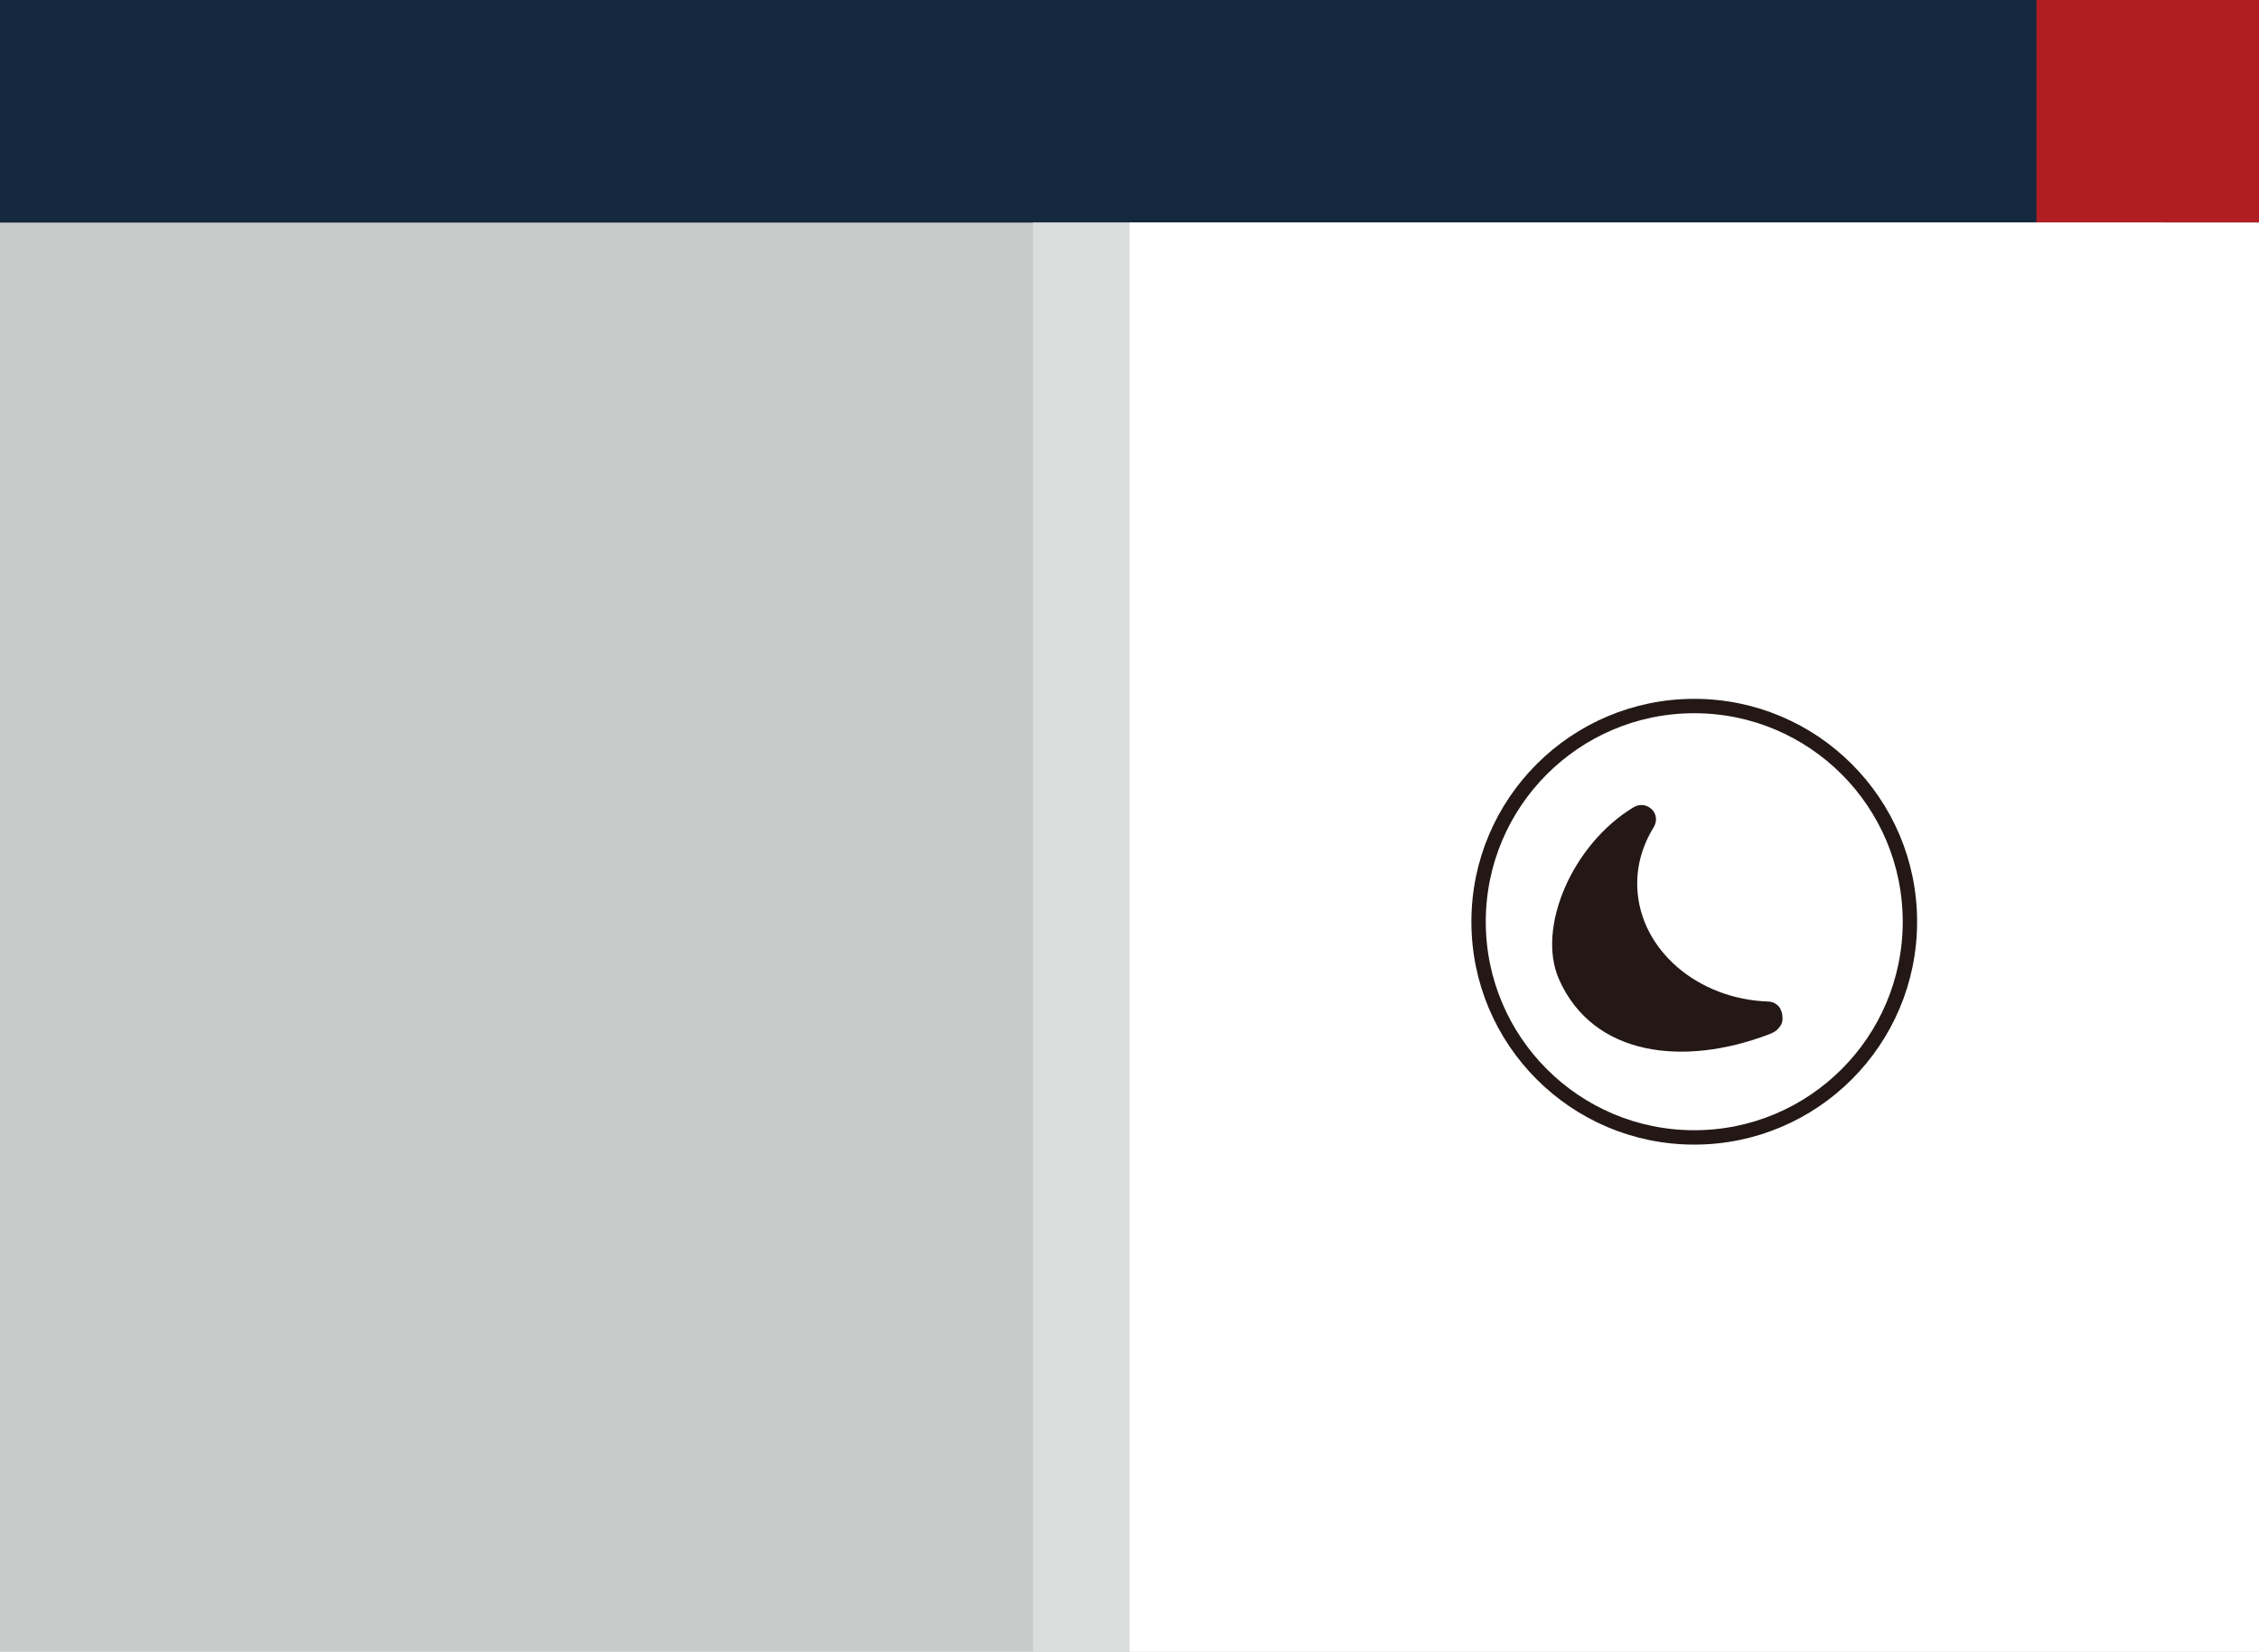
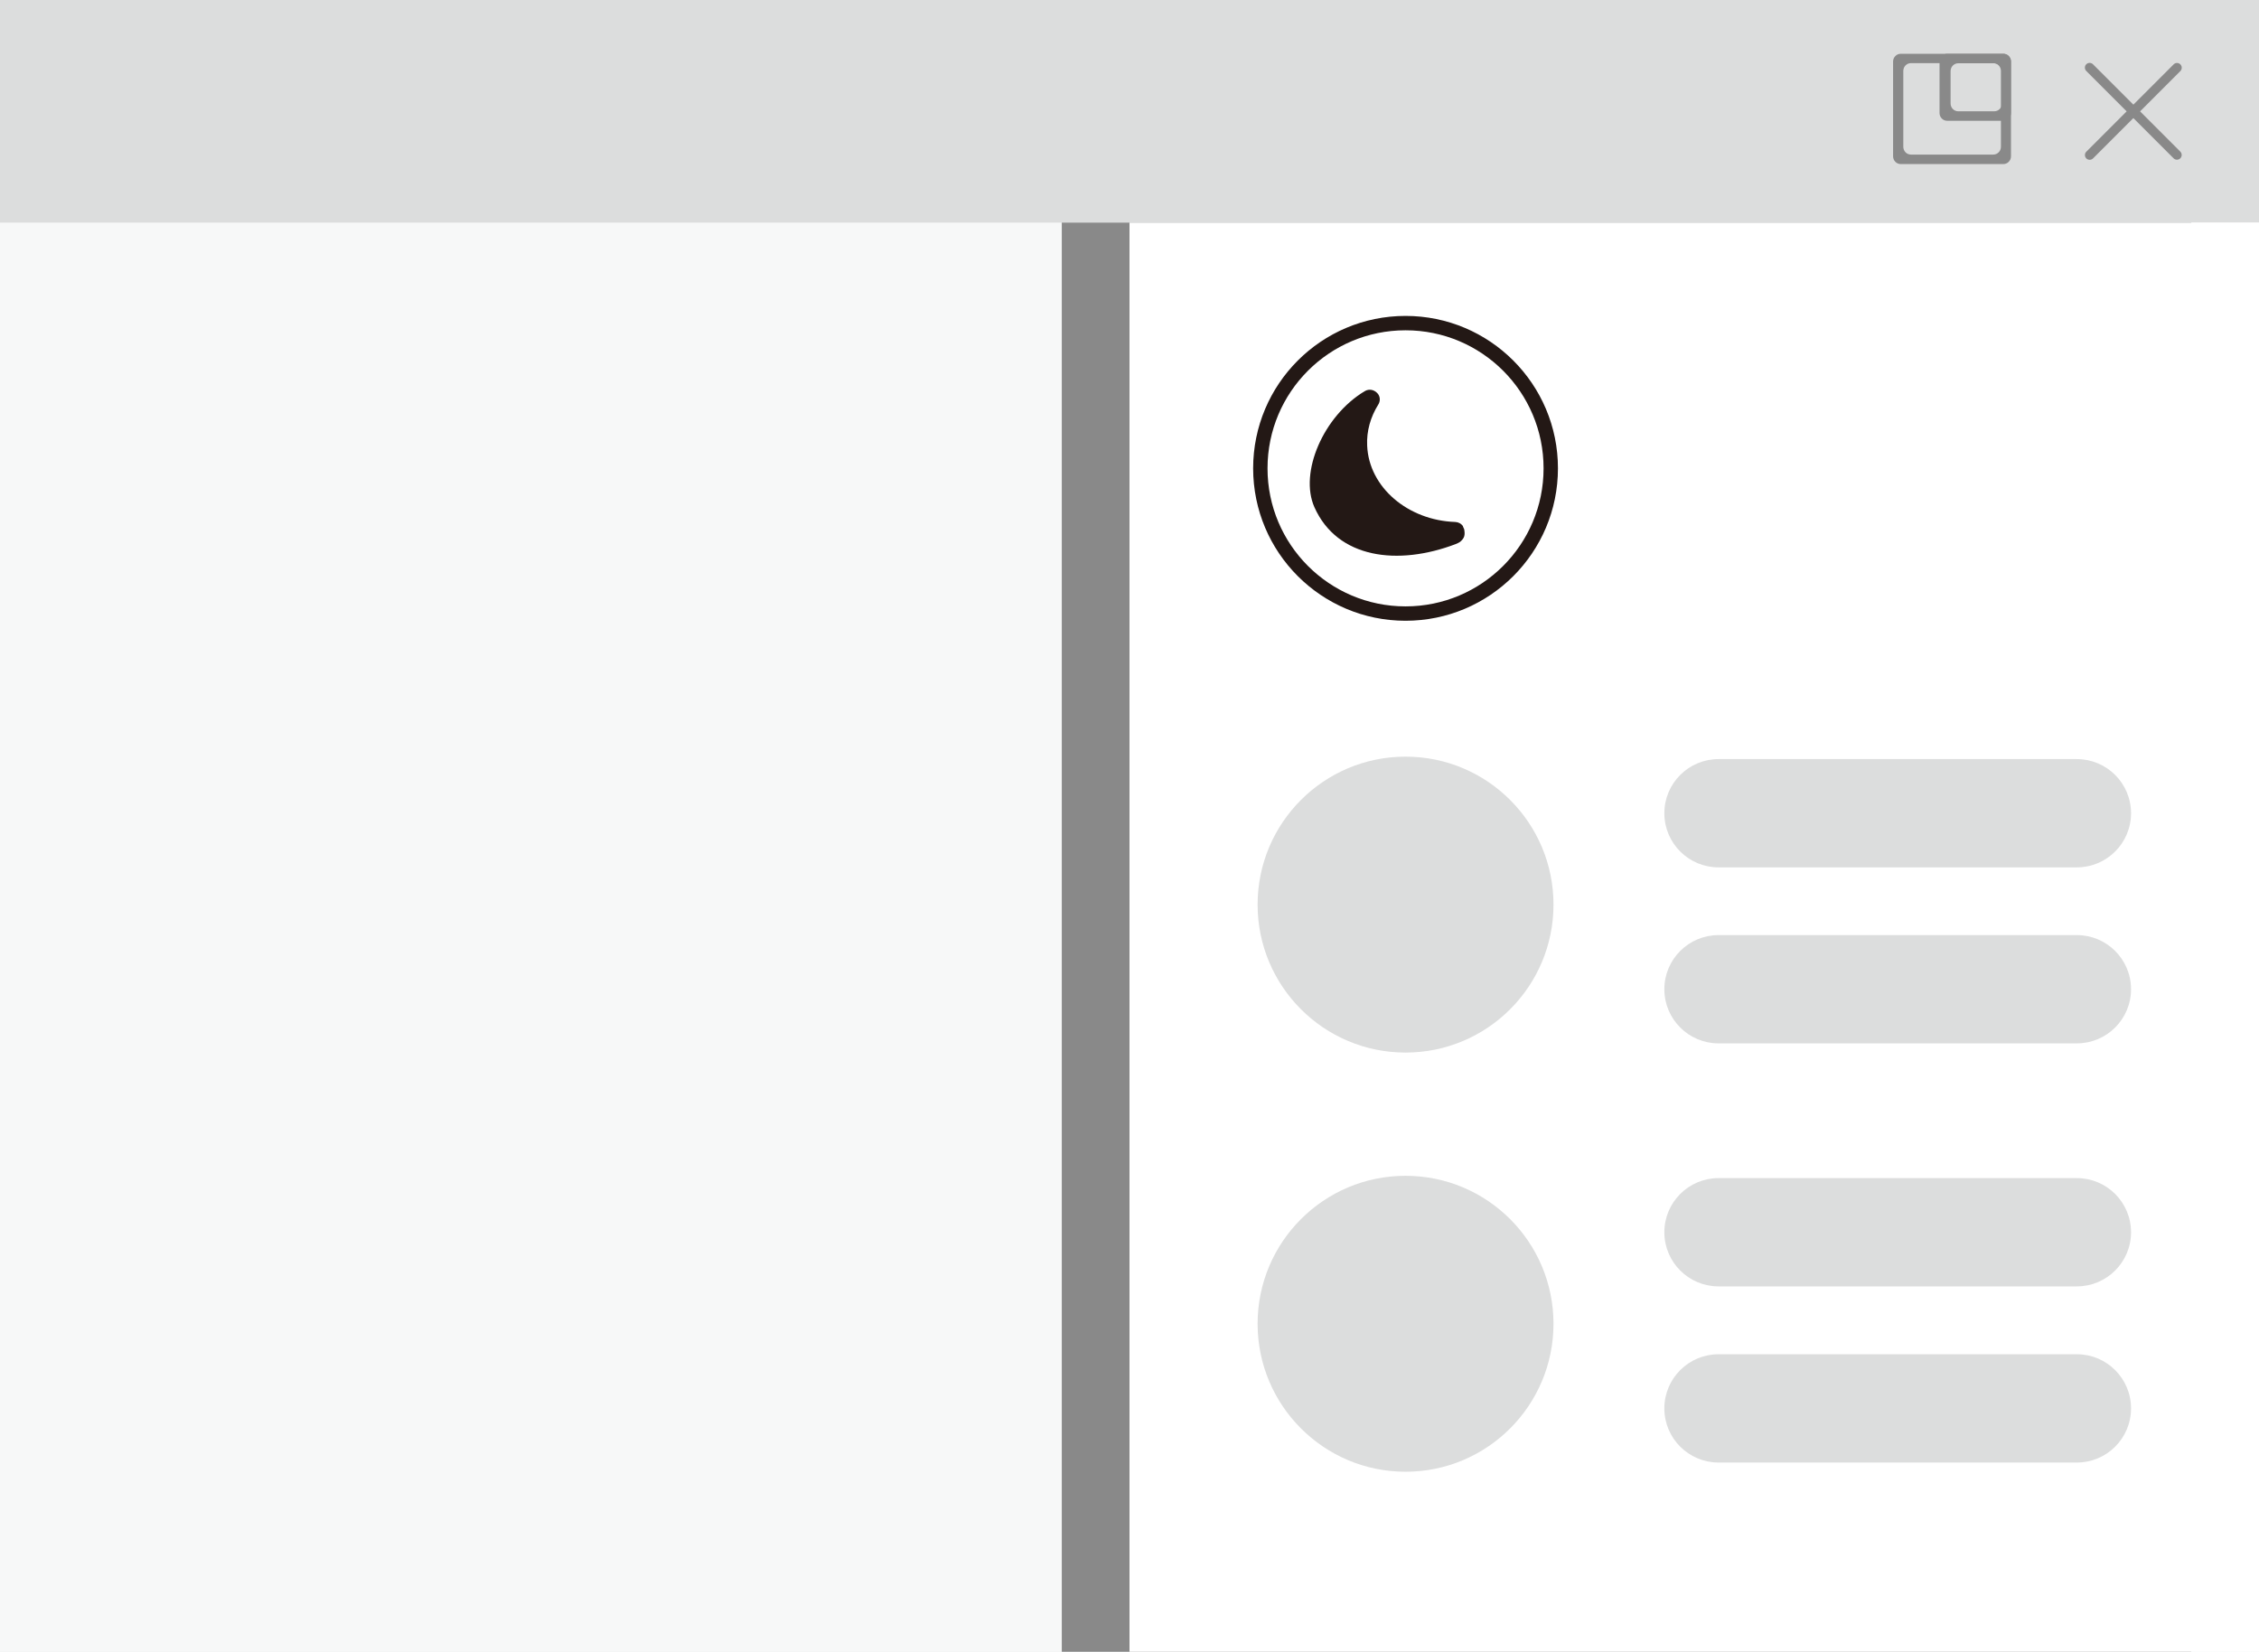
<svg xmlns="http://www.w3.org/2000/svg" id="_레이어_2" data-name="레이어 2" viewBox="0 0 157.12 114.87">
  <defs>
    <style>
      .cls-1 {
        fill: #fff;
      }

      .cls-2 {
        fill: none;
        stroke: #231815;
        stroke-miterlimit: 10;
      }

      .cls-3 {
-         fill: #c9caca;
+         fill: #f7f8f8;
      }

      .cls-4 {
        fill: #dcdddd;
      }

      .cls-5 {
-         fill: #b01e23;
+         fill: #898989;
      }

      .cls-6 {
-         fill: #15293e;
-       }
- 
-       .cls-7 {
        fill: #231815;
      }
    </style>
  </defs>
  <g id="_레이어_1-2" data-name="레이어 1">
    <g>
      <g>
-         <rect class="cls-3" width="157.12" height="114.87" />
-         <rect class="cls-6" width="157.12" height="15.48" />
-         <rect class="cls-5" x="141.64" width="15.48" height="15.48" />
+         <g>
+           <rect class="cls-3" width="157.12" height="114.87" />
+           <rect class="cls-4" width="157.12" height="15.48" />
+         </g>
+         <g>
+           <rect class="cls-5" x="143.75" y="7.41" width="9.25" height=".66" rx=".33" ry=".33" transform="translate(247.82 118.13) rotate(-135)" />
+           <rect class="cls-5" x="143.75" y="7.41" width="9.25" height=".66" rx=".33" ry=".33" transform="translate(37.99 107.19) rotate(-45)" />
+         </g>
+         <g>
+           <path class="cls-5" d="m139.34,3.74h-7.14c-.29,0-.53.24-.53.54v6.59c0,.3.24.54.53.54h7.14c.29,0,.53-.24.53-.54v-6.59c0-.3-.24-.54-.53-.54Zm-.17,6.47c0,.3-.24.54-.53.54h-5.73c-.29,0-.53-.24-.53-.54v-5.28c0-.3.24-.54.53-.54h5.73c.29,0,.53.24.53.54v5.28Z" />
+           <path class="cls-5" d="m139.34,3.74h-3.91c-.29,0-.53.24-.53.54v3.58c0,.3.24.54.53.54h3.91c.29,0,.53-.24.53-.54v-3.58c0-.3-.24-.54-.53-.54Zm-.1,3.46c0,.3-.24.54-.53.54h-2.51c-.29,0-.53-.24-.53-.54v-2.26c0-.3.24-.54.53-.54h2.51c.29,0,.53.24.53.54v2.26Z" />
+         </g>
      </g>
-       <rect class="cls-4" x="71.85" y="15.48" width="78.56" height="99.39" />
+       <rect class="cls-5" x="73.85" y="15.48" width="78.56" height="99.39" />
      <rect class="cls-1" x="78.56" y="15.48" width="78.56" height="99.39" />
      <g>
-         <circle class="cls-2" cx="117.84" cy="64.1" r="15" />
-         <path class="cls-7" d="m123.79,70.09c-.18-.27-.48-.43-.8-.44-4.89-.16-8.92-3.57-9.11-7.89-.07-1.52.36-2.97,1.14-4.23.2-.33.22-.74.01-1.07l-.03-.05c-.35-.44-.9-.56-1.38-.27-4.25,2.56-6.78,8.39-5.18,11.98,2.37,5.33,8.65,6.08,14.6,3.81.15-.06.38-.16.51-.27.42-.38.5-.66.38-1.26l-.13-.3Z" />
+         <circle class="cls-2" cx="97.76" cy="32.57" r="10.1" />
+         <path class="cls-6" d="m101.76,36.6c-.12-.18-.32-.29-.54-.3-3.29-.11-6.01-2.41-6.13-5.31-.05-1.02.24-2,.77-2.85.14-.22.15-.5,0-.72l-.02-.03c-.24-.29-.61-.38-.93-.18-2.86,1.72-4.56,5.65-3.49,8.06,1.6,3.59,5.82,4.09,9.82,2.57.1-.04.26-.11.34-.18.28-.25.33-.44.26-.85l-.09-.2Z" />
      </g>
+       <rect class="cls-4" x="87.47" y="52.62" width="20.58" height="20.58" rx="10.29" ry="10.29" />
+       <rect class="cls-4" x="115.76" y="52.79" width="32.46" height="7.53" rx="3.77" ry="3.77" />
+       <rect class="cls-4" x="115.76" y="65.03" width="32.46" height="7.53" rx="3.77" ry="3.77" />
+       <rect class="cls-4" x="87.47" y="81.77" width="20.58" height="20.58" rx="10.29" ry="10.29" />
+       <rect class="cls-4" x="115.76" y="81.93" width="32.46" height="7.53" rx="3.77" ry="3.77" />
+       <rect class="cls-4" x="115.76" y="94.18" width="32.46" height="7.53" rx="3.77" ry="3.77" />
    </g>
  </g>
</svg>
